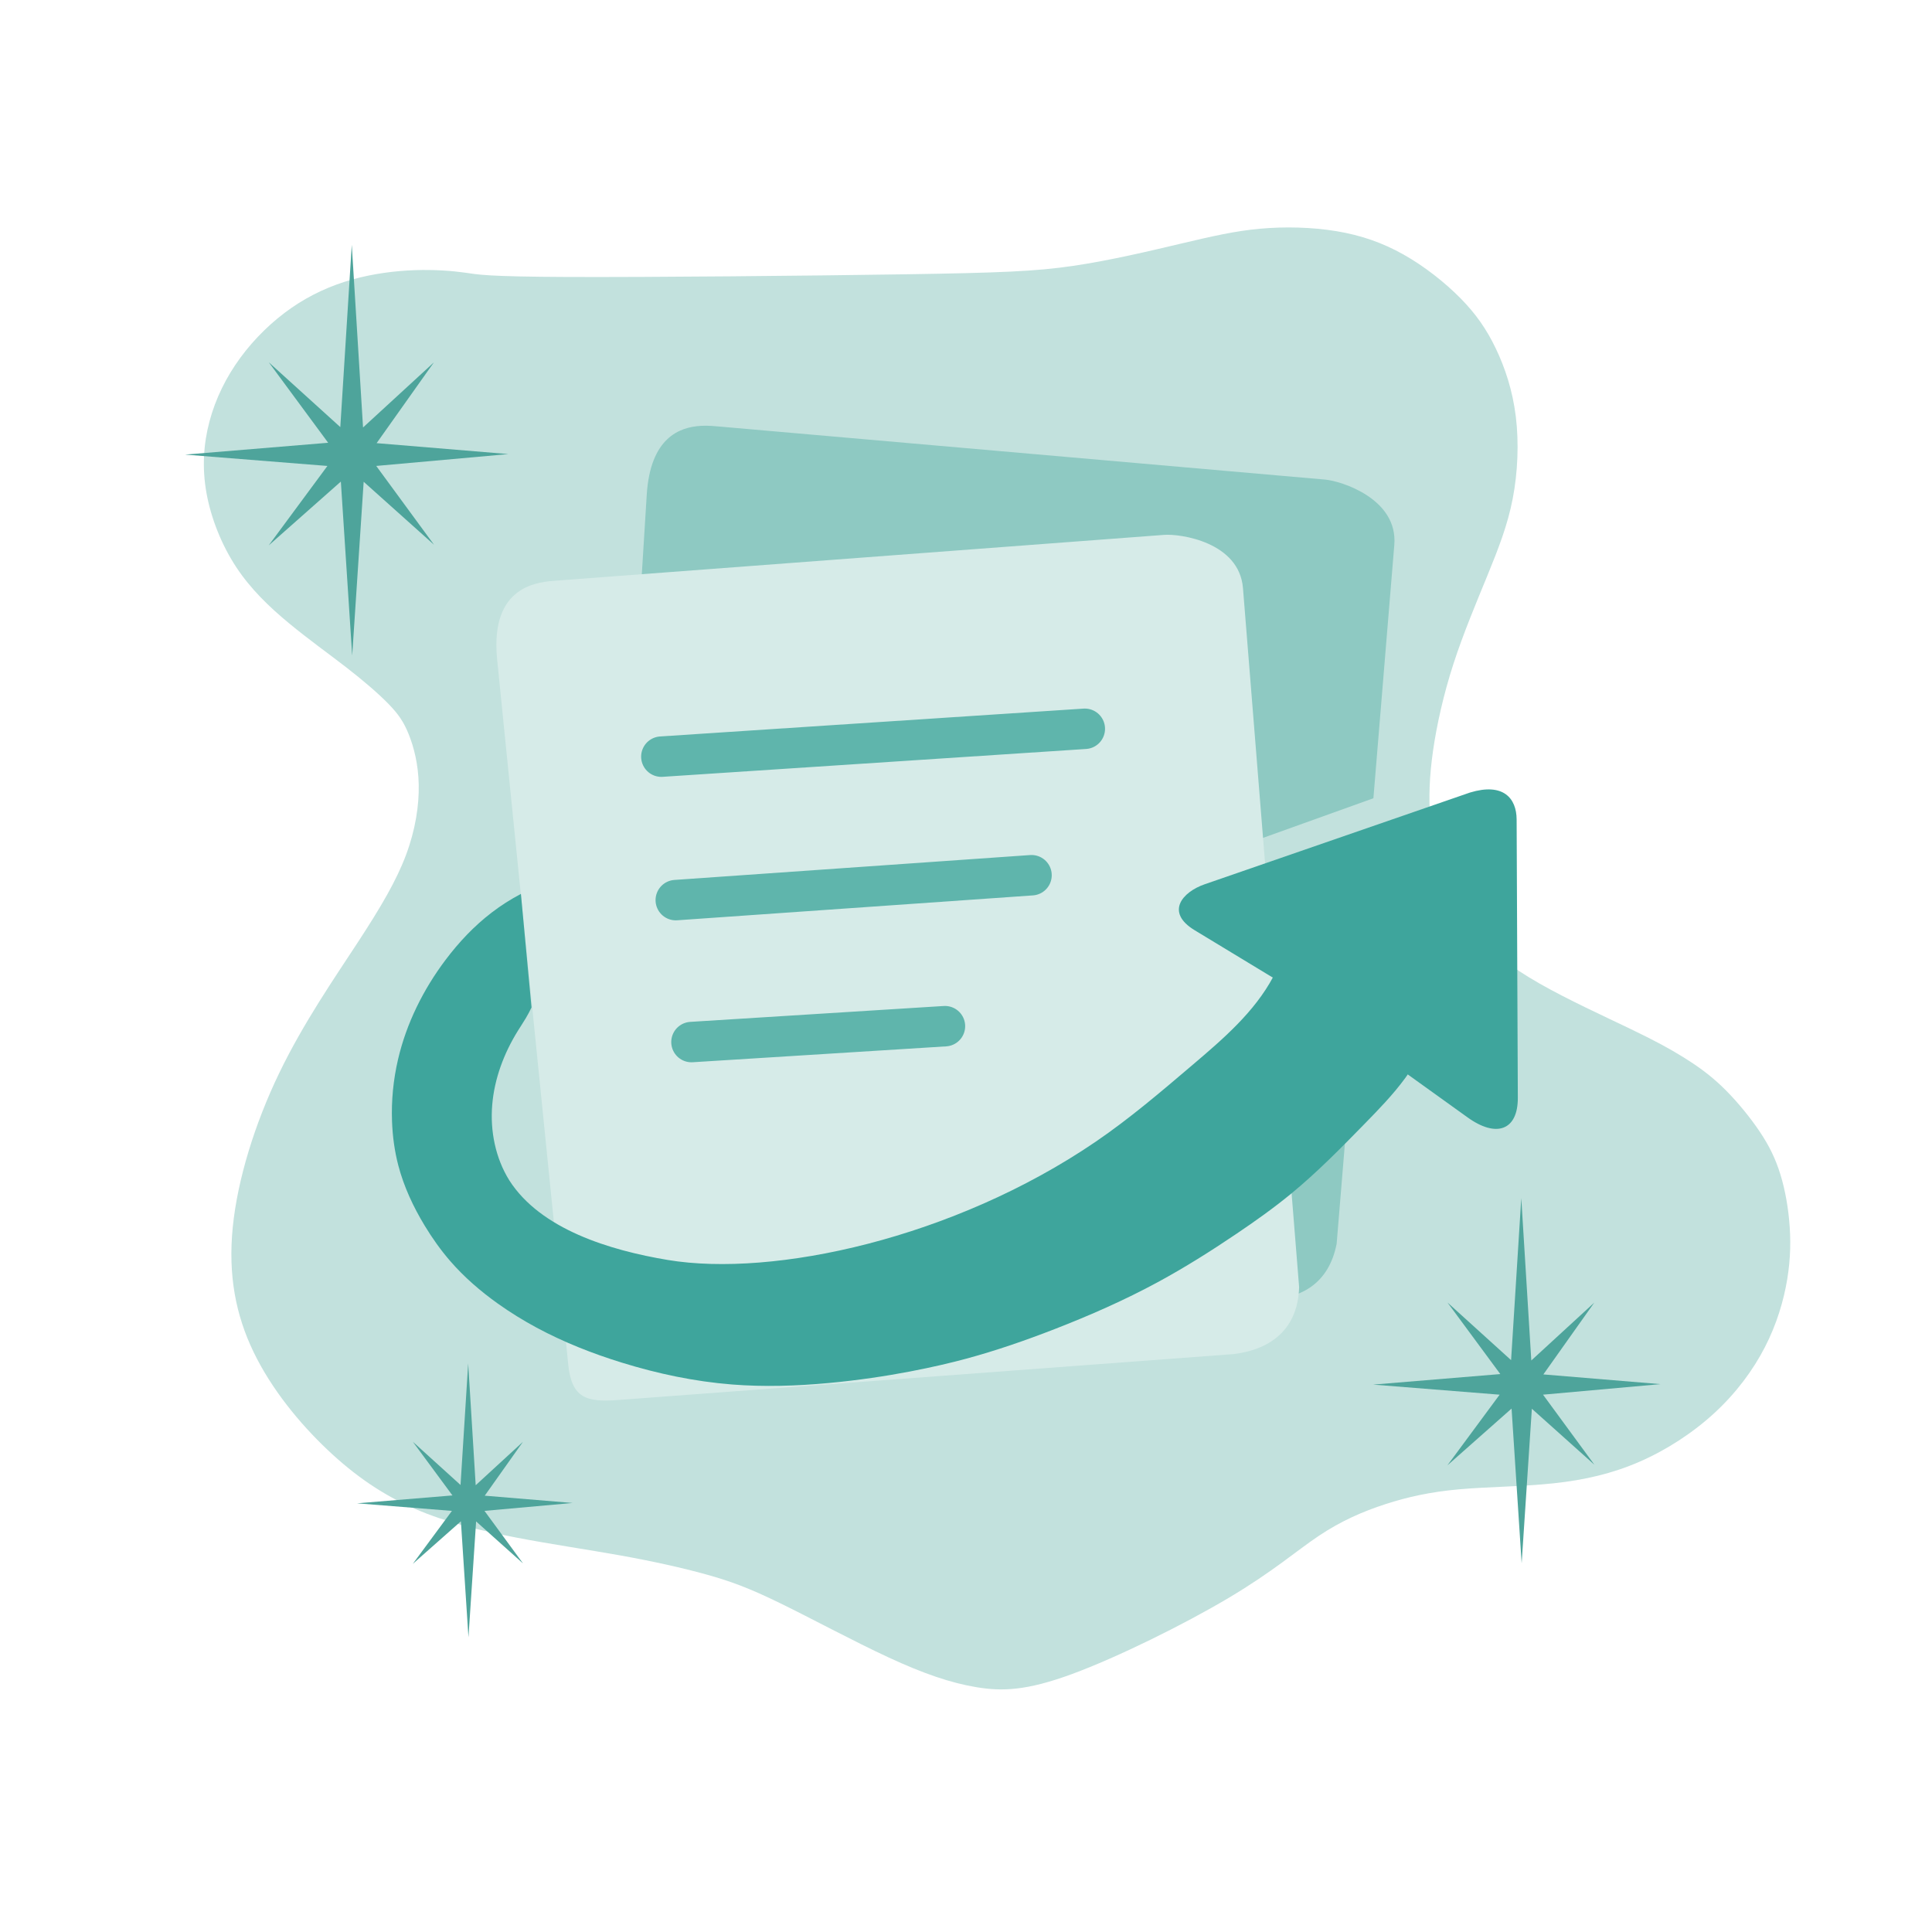
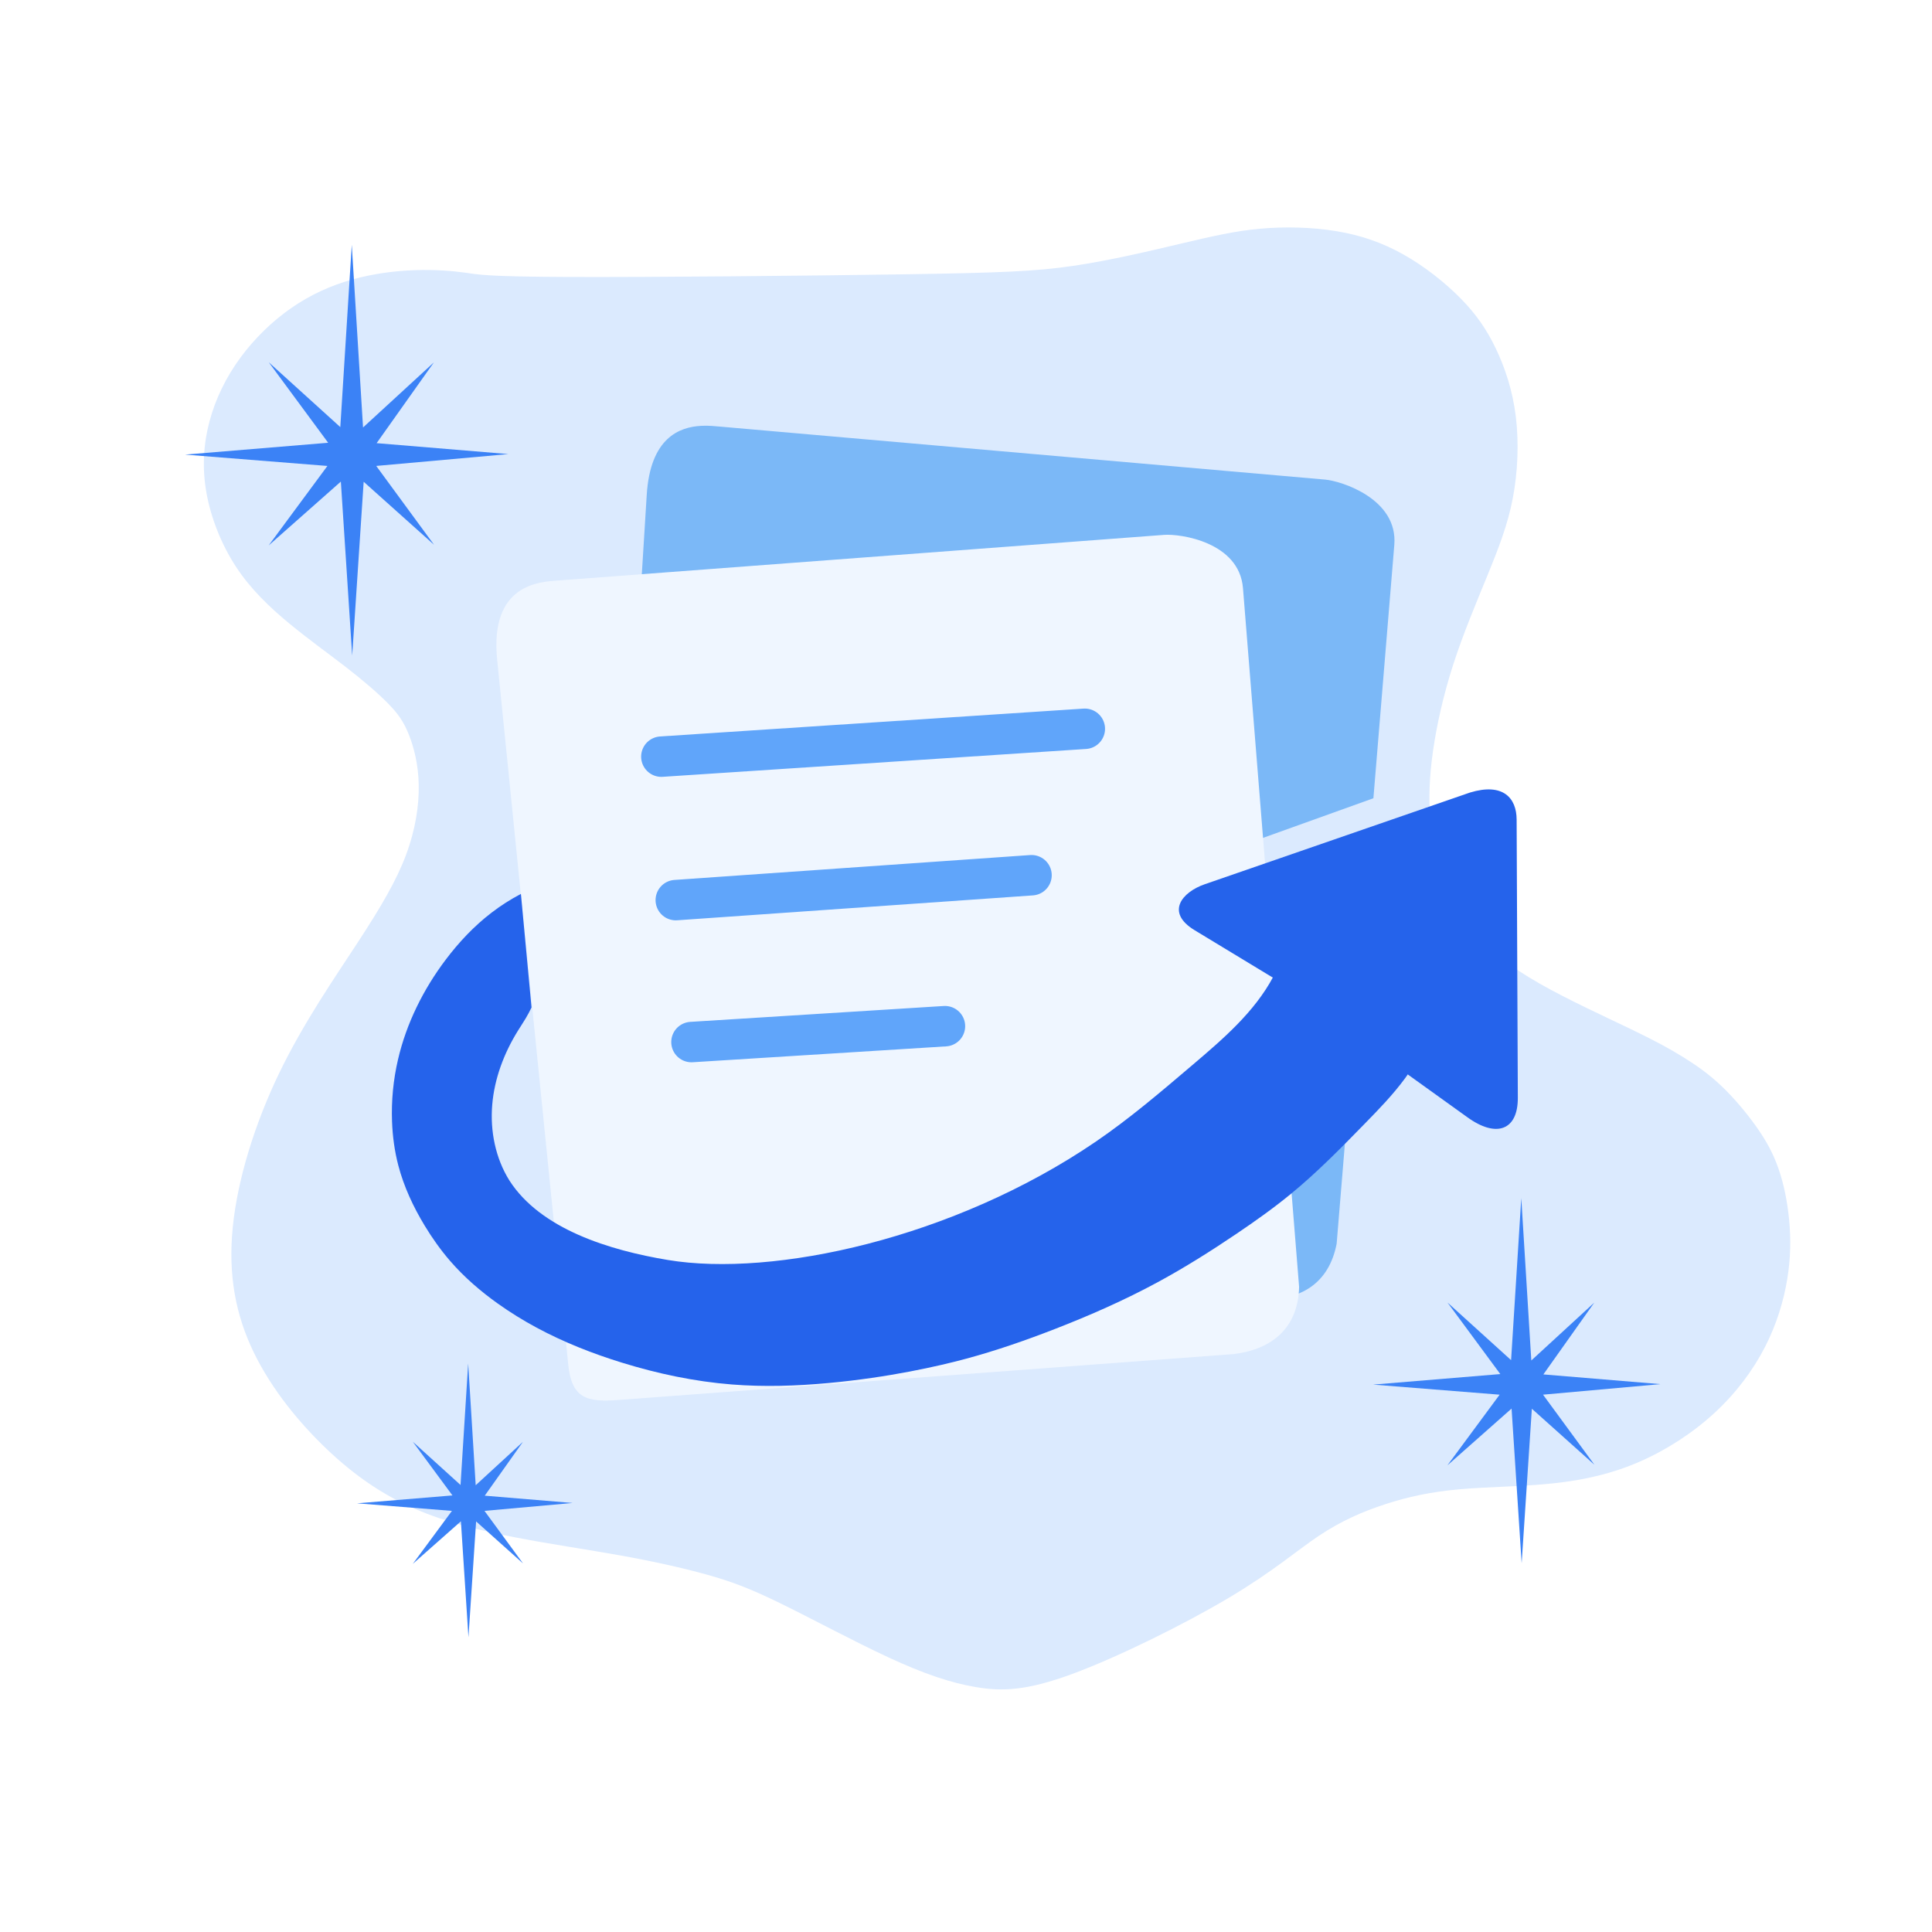
<svg xmlns="http://www.w3.org/2000/svg" version="1.1" id="svg1" width="1672" height="1672" viewBox="0 0 1672 1672" xml:space="preserve">
  <defs id="defs1" />
  <g id="g1">
-     <path style="fill:#c2e1dd;fill-opacity:1;stroke:none;stroke-width:11.229;stroke-linecap:round;stroke-linejoin:round;stroke-miterlimit:4;stroke-dasharray:none;stroke-opacity:1;paint-order:fill markers stroke" d="m 336.033,608.999 c -8.798,-9.004 -21.699,-20.082 -36.802,-31.778 -15.104,-11.696 -32.41,-24.008 -49.165,-37.877 -16.755,-13.869 -32.959,-29.294 -45.636,-48.542 -12.676,-19.248 -21.824,-42.319 -25.739,-64.158 -3.914,-21.84 -2.594,-42.447 2.632,-62.046 5.226,-19.599 14.358,-38.188 26.661,-54.973 12.303,-16.785 27.777,-31.763 44.283,-43.194 16.506,-11.431 34.044,-19.314 52.306,-24.465 18.262,-5.151 37.246,-7.57 54.433,-8.168 17.187,-0.598 32.575,0.625 43.528,2.179 10.953,1.554 17.472,3.44 88.996,3.728 71.525,0.288 208.051,-1.023 291.414,-2.315 83.364,-1.292 113.561,-2.566 145.768,-7.296 32.207,-4.729 66.422,-12.914 93.348,-19.272 26.926,-6.358 46.562,-10.889 68.204,-12.863 21.642,-1.974 45.287,-1.389 66.412,2.119 21.125,3.508 39.729,9.94 57.903,20.162 18.174,10.223 35.916,24.236 49.38,37.899 13.464,13.664 22.65,26.977 30.553,43.472 7.903,16.495 14.521,36.17 17.304,58.852 2.782,22.683 1.728,48.372 -2.694,71.19 -4.422,22.819 -12.211,42.765 -21.793,66.19 -9.582,23.425 -20.957,50.326 -29.554,76.902 -8.597,26.576 -14.414,52.824 -17.601,75.072 -3.187,22.247 -3.743,40.492 -2.495,58.574 1.248,18.081 4.299,35.997 10.216,52.725 5.918,16.728 14.702,32.266 28.057,47.008 13.354,14.742 31.278,28.686 56.147,42.904 24.869,14.218 56.681,28.709 78.736,39.328 22.055,10.619 34.352,17.365 45.867,24.511 11.515,7.146 22.249,14.691 33.093,24.993 10.845,10.302 21.799,23.36 30.289,35.383 8.49,12.023 14.515,23.009 19.094,36.201 4.579,13.192 7.713,28.589 9.215,44.605 1.502,16.015 1.373,32.648 -1.69,51.117 -3.062,18.469 -9.058,38.773 -19.331,58.728 -10.274,19.955 -24.826,39.56 -43.492,56.784 -18.667,17.224 -41.447,32.067 -64.935,42.306 -23.488,10.239 -47.681,15.873 -74.686,18.737 -27.005,2.864 -56.821,2.957 -81.581,5.178 -24.761,2.221 -44.465,6.571 -63.756,12.838 -19.291,6.266 -38.167,14.448 -57.528,27.375 -19.361,12.926 -39.206,30.596 -77.947,53.658 -38.742,23.062 -96.378,51.514 -135.771,66.012 -39.392,14.498 -60.538,15.04 -82.776,11.331 -22.238,-3.709 -45.566,-11.669 -75.857,-25.7 -30.291,-14.031 -67.544,-34.132 -94.236,-47.142 -26.692,-13.01 -42.82,-18.927 -63.669,-24.716 -20.849,-5.789 -46.416,-11.45 -74.66,-16.513 -28.244,-5.063 -59.163,-9.527 -89.678,-15.389 -30.515,-5.862 -60.626,-13.119 -87.79,-24.914 -27.164,-11.794 -51.381,-28.124 -75.619,-51.081 -24.238,-22.956 -48.496,-52.537 -63.958,-84.62 -15.462,-32.083 -22.127,-66.665 -17.99,-108.033 4.137,-41.368 19.076,-89.519 40.089,-133.129 21.013,-43.61 48.097,-82.677 68.241,-113.521 20.145,-30.844 33.348,-53.462 41.551,-75.328 8.203,-21.866 11.405,-42.978 11.054,-60.881 -0.351,-17.902 -4.254,-32.594 -8.554,-43.404 -4.3,-10.81 -8.996,-17.739 -17.794,-26.743 z" id="path16" />
-     <path style="fill:#4ea49b;fill-opacity:1;stroke:none;stroke-width:11.229;stroke-linecap:round;stroke-linejoin:miter;stroke-miterlimit:4;stroke-dasharray:none;stroke-opacity:1;paint-order:fill markers stroke" d="m 294.509,369.619 9.924,-157.727 9.754,158.051 61.304,-56.318 -49.558,69.889 113.998,9.459 -114.332,10.256 50.02,68.219 -60.893,-54.518 -9.931,150.403 -9.815,-150.566 -62.451,55.254 50.819,-68.776 -123.157,-9.815 123.812,-10.251 -51.4,-69.649 z" id="path20" />
-     <path style="fill:#4ea49b;fill-opacity:1;stroke:none;stroke-width:7.487;stroke-linecap:round;stroke-linejoin:miter;stroke-miterlimit:4;stroke-dasharray:none;stroke-opacity:1;paint-order:fill markers stroke" d="m 398.557,1285.136 6.617,-105.167 6.504,105.383 40.876,-37.551 -33.043,46.6 76.01,6.307 -76.233,6.838 33.352,45.486 -40.601,-36.351 -6.621,100.284 -6.544,-100.392 -41.64,36.841 33.884,-45.858 -82.117,-6.544 82.554,-6.835 -34.272,-46.439 z" id="path20-1" />
-     <path style="fill:#4ea49b;fill-opacity:1;stroke:none;stroke-width:9.982;stroke-linecap:round;stroke-linejoin:miter;stroke-miterlimit:4;stroke-dasharray:none;stroke-opacity:1;paint-order:fill markers stroke" d="m 1307.734,1177.1 8.821,-140.207 8.671,140.495 54.495,-50.062 -44.053,62.126 101.335,8.409 -101.632,9.117 44.464,60.641 -54.129,-48.462 -8.828,133.696 -8.725,-133.841 -55.514,49.116 45.174,-61.137 -109.477,-8.725 110.059,-9.112 -45.691,-61.912 z" id="path20-1-9" />
-     <path id="path1-2" style="display:inline;fill:#8ec9c2;fill-opacity:1;stroke:none;stroke-width:2;stroke-linecap:round;stroke-linejoin:round;stroke-opacity:1;paint-order:fill markers stroke" d="m 606.824,368.529 c -18.751,0.983 -44.052,10.243 -47.125,59.768 l -37.959,611.75 c -1.837,29.294 10.249,34.988 37.451,37.389 l 532.256,46.973 c 33.951,1.366 58.748,-13.623 65.332,-48.152 l 28.271,-342.672 -8.229,21.201 -88.055,20.719 -6.215,-46.617 106.025,-38.059 18.086,-219.225 c 3.295,-39.935 -45.894,-55.332 -59.9,-56.559 L 622.328,369.119 c -3.729,-0.327 -9.253,-0.918 -15.504,-0.59 z" />
-     <path style="display:inline;fill:#d6ebe8;fill-opacity:1;stroke:none;stroke-width:2;stroke-linecap:round;stroke-linejoin:round;stroke-opacity:1;paint-order:fill markers stroke" d="m 482.487,502.406 524.959,-39.512 c 14.021,-1.055 65.051,6.183 68.26,46.125 l 48.58,604.759 c -0.912,35.14 -22.959,53.941 -56.684,58.085 l -532.843,39.743 c -27.233,2.031 -40.081,-1.633 -43.007,-30.838 L 430.256,570.933 c -6.638,-65.826 37.3,-67.403 52.231,-68.527 z" id="path1" />
-     <path id="path4" style="fill:#3ea59c;fill-opacity:1;stroke:none;stroke-width:41.2;stroke-linecap:round;stroke-linejoin:round;stroke-dasharray:none;stroke-opacity:1;paint-order:fill markers stroke" d="m 450.809,773.611 c -8.871,4.647 -17.346,10.05 -25.299,16.137 -15.173,11.611 -28.388,25.658 -39.883,40.92 -19.305,25.632 -33.908,54.988 -41.178,86.242 -4.08,17.538 -5.846,35.616 -5.18,53.609 0.475,12.836 2.187,25.644 5.438,38.07 4.81,18.39 12.946,35.796 22.791,52.057 6.51,10.752 13.788,21.054 22.014,30.559 12.152,14.041 26.31,26.266 41.438,37.035 10.682,7.604 21.863,14.502 33.408,20.719 23.453,12.63 48.361,22.432 73.811,30.301 31.005,9.587 62.954,16.347 95.307,18.906 27.921,2.209 56.021,1.285 83.91,-1.295 51.576,-4.771 94.54,-14.482 118.615,-20.977 26.027,-7.021 51.532,-15.881 76.66,-25.641 30.522,-11.855 60.556,-25.066 89.348,-40.66 23.352,-12.648 45.843,-26.837 67.856,-41.695 16.336,-11.026 32.435,-22.439 47.652,-34.963 22.454,-18.48 42.869,-39.285 63.191,-60.086 12.36,-12.652 24.75,-25.37 35.223,-39.623 2.673,-3.638 5.273,-7.499 6.215,-11.914 0.995,-4.663 0.05,-9.486 -0.258,-14.244 -0.248,-3.833 -0.078,-7.685 -0.359,-11.516 -0.281,-3.831 -1.048,-7.712 -3.008,-11.016 -1.516,-2.554 -3.708,-4.68 -6.221,-6.264 -2.513,-1.584 -5.341,-2.637 -8.246,-3.256 -5.81,-1.237 -11.844,-0.751 -17.73,0.051 -5.886,0.802 -11.761,1.917 -17.701,1.92 -5.941,0.003 -12.066,-1.198 -16.92,-4.623 -4.239,-2.991 -7.214,-7.457 -9.553,-12.088 -2.339,-4.631 -4.141,-9.525 -6.609,-14.088 -2.468,-4.563 -5.715,-8.881 -10.19,-11.506 -2.237,-1.312 -4.759,-2.173 -7.348,-2.34 -2.589,-0.167 -5.241,0.379 -7.479,1.691 -2.046,1.201 -3.689,2.996 -5.029,4.953 -1.341,1.957 -2.404,4.089 -3.518,6.184 -16.364,30.787 -43.625,54.072 -70.186,76.658 -27.119,23.061 -54.236,46.251 -83.65,66.301 -123.072,83.816 -278.88,117.47 -370.088,102.299 -50.499,-8.4 -110.204,-26.609 -137.262,-68.891 -12.026,-19.305 -16.703,-42.751 -14.807,-65.416 1.896,-22.665 10.131,-44.548 22.102,-63.887 2.292,-3.704 4.723,-7.323 6.949,-11.066 1.798,-3.024 3.45,-6.128 4.957,-9.301 z" />
-     <path style="display:inline;fill:#d6ebe8;fill-opacity:1;stroke:#5fb5ac;stroke-width:35;stroke-linecap:round;stroke-linejoin:round;stroke-dasharray:none;stroke-opacity:1;paint-order:fill markers stroke" d="m 572.354,654.818 366.47,-24.104" id="path2" />
-     <path style="display:inline;fill:#d6ebe8;fill-opacity:1;stroke:#5fb5ac;stroke-width:35;stroke-linecap:round;stroke-linejoin:round;stroke-dasharray:none;stroke-opacity:1;paint-order:fill markers stroke" d="M 584.835,778.983 892.703,757.442" id="path2-8" />
-     <path style="display:inline;fill:#d6ebe8;fill-opacity:1;stroke:#5fb5ac;stroke-width:35;stroke-linecap:round;stroke-linejoin:round;stroke-dasharray:none;stroke-opacity:1;paint-order:fill markers stroke" d="M 598.413,901.825 817.78,888.08" id="path2-1" />
-     <path style="fill:#3ea59c;fill-opacity:1;stroke:none;stroke-width:41.2;stroke-linecap:round;stroke-linejoin:round;stroke-dasharray:none;stroke-opacity:1;paint-order:fill markers stroke" d="m 1102.235,846.466 -68.372,-41.437 c -25.594,-15.512 -10.758,-33.035 8.676,-39.754 l 229.589,-79.379 c 28.82,-8.776 40.322,4.872 40.401,23.309 l 1.036,240.855 c 0.121,28.041 -18.54,35.196 -44.027,16.575 z" id="path5" />
+     <path style="fill:#dbeafe;fill-opacity:1;stroke:none;stroke-width:11.229;stroke-linecap:round;stroke-linejoin:round;stroke-miterlimit:4;stroke-dasharray:none;stroke-opacity:1;paint-order:fill markers stroke" d="m 336.033,608.999 c -8.798,-9.004 -21.699,-20.082 -36.802,-31.778 -15.104,-11.696 -32.41,-24.008 -49.165,-37.877 -16.755,-13.869 -32.959,-29.294 -45.636,-48.542 -12.676,-19.248 -21.824,-42.319 -25.739,-64.158 -3.914,-21.84 -2.594,-42.447 2.632,-62.046 5.226,-19.599 14.358,-38.188 26.661,-54.973 12.303,-16.785 27.777,-31.763 44.283,-43.194 16.506,-11.431 34.044,-19.314 52.306,-24.465 18.262,-5.151 37.246,-7.57 54.433,-8.168 17.187,-0.598 32.575,0.625 43.528,2.179 10.953,1.554 17.472,3.44 88.996,3.728 71.525,0.288 208.051,-1.023 291.414,-2.315 83.364,-1.292 113.561,-2.566 145.768,-7.296 32.207,-4.729 66.422,-12.914 93.348,-19.272 26.926,-6.358 46.562,-10.889 68.204,-12.863 21.642,-1.974 45.287,-1.389 66.412,2.119 21.125,3.508 39.729,9.94 57.903,20.162 18.174,10.223 35.916,24.236 49.38,37.899 13.464,13.664 22.65,26.977 30.553,43.472 7.903,16.495 14.521,36.17 17.304,58.852 2.782,22.683 1.728,48.372 -2.694,71.19 -4.422,22.819 -12.211,42.765 -21.793,66.19 -9.582,23.425 -20.957,50.326 -29.554,76.902 -8.597,26.576 -14.414,52.824 -17.601,75.072 -3.187,22.247 -3.743,40.492 -2.495,58.574 1.248,18.081 4.299,35.997 10.216,52.725 5.918,16.728 14.702,32.266 28.057,47.008 13.354,14.742 31.278,28.686 56.147,42.904 24.869,14.218 56.681,28.709 78.736,39.328 22.055,10.619 34.352,17.365 45.867,24.511 11.515,7.146 22.249,14.691 33.093,24.993 10.845,10.302 21.799,23.36 30.289,35.383 8.49,12.023 14.515,23.009 19.094,36.201 4.579,13.192 7.713,28.589 9.215,44.605 1.502,16.015 1.373,32.648 -1.69,51.117 -3.062,18.469 -9.058,38.773 -19.331,58.728 -10.274,19.955 -24.826,39.56 -43.492,56.784 -18.667,17.224 -41.447,32.067 -64.935,42.306 -23.488,10.239 -47.681,15.873 -74.686,18.737 -27.005,2.864 -56.821,2.957 -81.581,5.178 -24.761,2.221 -44.465,6.571 -63.756,12.838 -19.291,6.266 -38.167,14.448 -57.528,27.375 -19.361,12.926 -39.206,30.596 -77.947,53.658 -38.742,23.062 -96.378,51.514 -135.771,66.012 -39.392,14.498 -60.538,15.04 -82.776,11.331 -22.238,-3.709 -45.566,-11.669 -75.857,-25.7 -30.291,-14.031 -67.544,-34.132 -94.236,-47.142 -26.692,-13.01 -42.82,-18.927 -63.669,-24.716 -20.849,-5.789 -46.416,-11.45 -74.66,-16.513 -28.244,-5.063 -59.163,-9.527 -89.678,-15.389 -30.515,-5.862 -60.626,-13.119 -87.79,-24.914 -27.164,-11.794 -51.381,-28.124 -75.619,-51.081 -24.238,-22.956 -48.496,-52.537 -63.958,-84.62 -15.462,-32.083 -22.127,-66.665 -17.99,-108.033 4.137,-41.368 19.076,-89.519 40.089,-133.129 21.013,-43.61 48.097,-82.677 68.241,-113.521 20.145,-30.844 33.348,-53.462 41.551,-75.328 8.203,-21.866 11.405,-42.978 11.054,-60.881 -0.351,-17.902 -4.254,-32.594 -8.554,-43.404 -4.3,-10.81 -8.996,-17.739 -17.794,-26.743 z" id="path16" />
+     <path style="fill:#3b82f6;fill-opacity:1;stroke:none;stroke-width:11.229;stroke-linecap:round;stroke-linejoin:miter;stroke-miterlimit:4;stroke-dasharray:none;stroke-opacity:1;paint-order:fill markers stroke" d="m 294.509,369.619 9.924,-157.727 9.754,158.051 61.304,-56.318 -49.558,69.889 113.998,9.459 -114.332,10.256 50.02,68.219 -60.893,-54.518 -9.931,150.403 -9.815,-150.566 -62.451,55.254 50.819,-68.776 -123.157,-9.815 123.812,-10.251 -51.4,-69.649 z" id="path20" />
+     <path style="fill:#3b82f6;fill-opacity:1;stroke:none;stroke-width:7.487;stroke-linecap:round;stroke-linejoin:miter;stroke-miterlimit:4;stroke-dasharray:none;stroke-opacity:1;paint-order:fill markers stroke" d="m 398.557,1285.136 6.617,-105.167 6.504,105.383 40.876,-37.551 -33.043,46.6 76.01,6.307 -76.233,6.838 33.352,45.486 -40.601,-36.351 -6.621,100.284 -6.544,-100.392 -41.64,36.841 33.884,-45.858 -82.117,-6.544 82.554,-6.835 -34.272,-46.439 z" id="path20-1" />
+     <path style="fill:#3b82f6;fill-opacity:1;stroke:none;stroke-width:9.982;stroke-linecap:round;stroke-linejoin:miter;stroke-miterlimit:4;stroke-dasharray:none;stroke-opacity:1;paint-order:fill markers stroke" d="m 1307.734,1177.1 8.821,-140.207 8.671,140.495 54.495,-50.062 -44.053,62.126 101.335,8.409 -101.632,9.117 44.464,60.641 -54.129,-48.462 -8.828,133.696 -8.725,-133.841 -55.514,49.116 45.174,-61.137 -109.477,-8.725 110.059,-9.112 -45.691,-61.912 z" id="path20-1-9" />
+     <path id="path1-2" style="display:inline;fill:#7bb8f7;fill-opacity:1;stroke:none;stroke-width:2;stroke-linecap:round;stroke-linejoin:round;stroke-opacity:1;paint-order:fill markers stroke" d="m 606.824,368.529 c -18.751,0.983 -44.052,10.243 -47.125,59.768 l -37.959,611.75 c -1.837,29.294 10.249,34.988 37.451,37.389 l 532.256,46.973 c 33.951,1.366 58.748,-13.623 65.332,-48.152 l 28.271,-342.672 -8.229,21.201 -88.055,20.719 -6.215,-46.617 106.025,-38.059 18.086,-219.225 c 3.295,-39.935 -45.894,-55.332 -59.9,-56.559 L 622.328,369.119 c -3.729,-0.327 -9.253,-0.918 -15.504,-0.59 z" />
+     <path style="display:inline;fill:#eff6ff;fill-opacity:1;stroke:none;stroke-width:2;stroke-linecap:round;stroke-linejoin:round;stroke-opacity:1;paint-order:fill markers stroke" d="m 482.487,502.406 524.959,-39.512 c 14.021,-1.055 65.051,6.183 68.26,46.125 l 48.58,604.759 c -0.912,35.14 -22.959,53.941 -56.684,58.085 l -532.843,39.743 c -27.233,2.031 -40.081,-1.633 -43.007,-30.838 L 430.256,570.933 c -6.638,-65.826 37.3,-67.403 52.231,-68.527 z" id="path1" />
+     <path id="path4" style="fill:#2563eb;fill-opacity:1;stroke:none;stroke-width:41.2;stroke-linecap:round;stroke-linejoin:round;stroke-dasharray:none;stroke-opacity:1;paint-order:fill markers stroke" d="m 450.809,773.611 c -8.871,4.647 -17.346,10.05 -25.299,16.137 -15.173,11.611 -28.388,25.658 -39.883,40.92 -19.305,25.632 -33.908,54.988 -41.178,86.242 -4.08,17.538 -5.846,35.616 -5.18,53.609 0.475,12.836 2.187,25.644 5.438,38.07 4.81,18.39 12.946,35.796 22.791,52.057 6.51,10.752 13.788,21.054 22.014,30.559 12.152,14.041 26.31,26.266 41.438,37.035 10.682,7.604 21.863,14.502 33.408,20.719 23.453,12.63 48.361,22.432 73.811,30.301 31.005,9.587 62.954,16.347 95.307,18.906 27.921,2.209 56.021,1.285 83.91,-1.295 51.576,-4.771 94.54,-14.482 118.615,-20.977 26.027,-7.021 51.532,-15.881 76.66,-25.641 30.522,-11.855 60.556,-25.066 89.348,-40.66 23.352,-12.648 45.843,-26.837 67.856,-41.695 16.336,-11.026 32.435,-22.439 47.652,-34.963 22.454,-18.48 42.869,-39.285 63.191,-60.086 12.36,-12.652 24.75,-25.37 35.223,-39.623 2.673,-3.638 5.273,-7.499 6.215,-11.914 0.995,-4.663 0.05,-9.486 -0.258,-14.244 -0.248,-3.833 -0.078,-7.685 -0.359,-11.516 -0.281,-3.831 -1.048,-7.712 -3.008,-11.016 -1.516,-2.554 -3.708,-4.68 -6.221,-6.264 -2.513,-1.584 -5.341,-2.637 -8.246,-3.256 -5.81,-1.237 -11.844,-0.751 -17.73,0.051 -5.886,0.802 -11.761,1.917 -17.701,1.92 -5.941,0.003 -12.066,-1.198 -16.92,-4.623 -4.239,-2.991 -7.214,-7.457 -9.553,-12.088 -2.339,-4.631 -4.141,-9.525 -6.609,-14.088 -2.468,-4.563 -5.715,-8.881 -10.19,-11.506 -2.237,-1.312 -4.759,-2.173 -7.348,-2.34 -2.589,-0.167 -5.241,0.379 -7.479,1.691 -2.046,1.201 -3.689,2.996 -5.029,4.953 -1.341,1.957 -2.404,4.089 -3.518,6.184 -16.364,30.787 -43.625,54.072 -70.186,76.658 -27.119,23.061 -54.236,46.251 -83.65,66.301 -123.072,83.816 -278.88,117.47 -370.088,102.299 -50.499,-8.4 -110.204,-26.609 -137.262,-68.891 -12.026,-19.305 -16.703,-42.751 -14.807,-65.416 1.896,-22.665 10.131,-44.548 22.102,-63.887 2.292,-3.704 4.723,-7.323 6.949,-11.066 1.798,-3.024 3.45,-6.128 4.957,-9.301 z" />
+     <path style="display:inline;fill:#eff6ff;fill-opacity:1;stroke:#60a5fa;stroke-width:35;stroke-linecap:round;stroke-linejoin:round;stroke-dasharray:none;stroke-opacity:1;paint-order:fill markers stroke" d="m 572.354,654.818 366.47,-24.104" id="path2" />
+     <path style="display:inline;fill:#eff6ff;fill-opacity:1;stroke:#60a5fa;stroke-width:35;stroke-linecap:round;stroke-linejoin:round;stroke-dasharray:none;stroke-opacity:1;paint-order:fill markers stroke" d="M 584.835,778.983 892.703,757.442" id="path2-8" />
+     <path style="display:inline;fill:#eff6ff;fill-opacity:1;stroke:#60a5fa;stroke-width:35;stroke-linecap:round;stroke-linejoin:round;stroke-dasharray:none;stroke-opacity:1;paint-order:fill markers stroke" d="M 598.413,901.825 817.78,888.08" id="path2-1" />
+     <path style="fill:#2563eb;fill-opacity:1;stroke:none;stroke-width:41.2;stroke-linecap:round;stroke-linejoin:round;stroke-dasharray:none;stroke-opacity:1;paint-order:fill markers stroke" d="m 1102.235,846.466 -68.372,-41.437 c -25.594,-15.512 -10.758,-33.035 8.676,-39.754 l 229.589,-79.379 c 28.82,-8.776 40.322,4.872 40.401,23.309 l 1.036,240.855 c 0.121,28.041 -18.54,35.196 -44.027,16.575 z" id="path5" />
  </g>
</svg>
